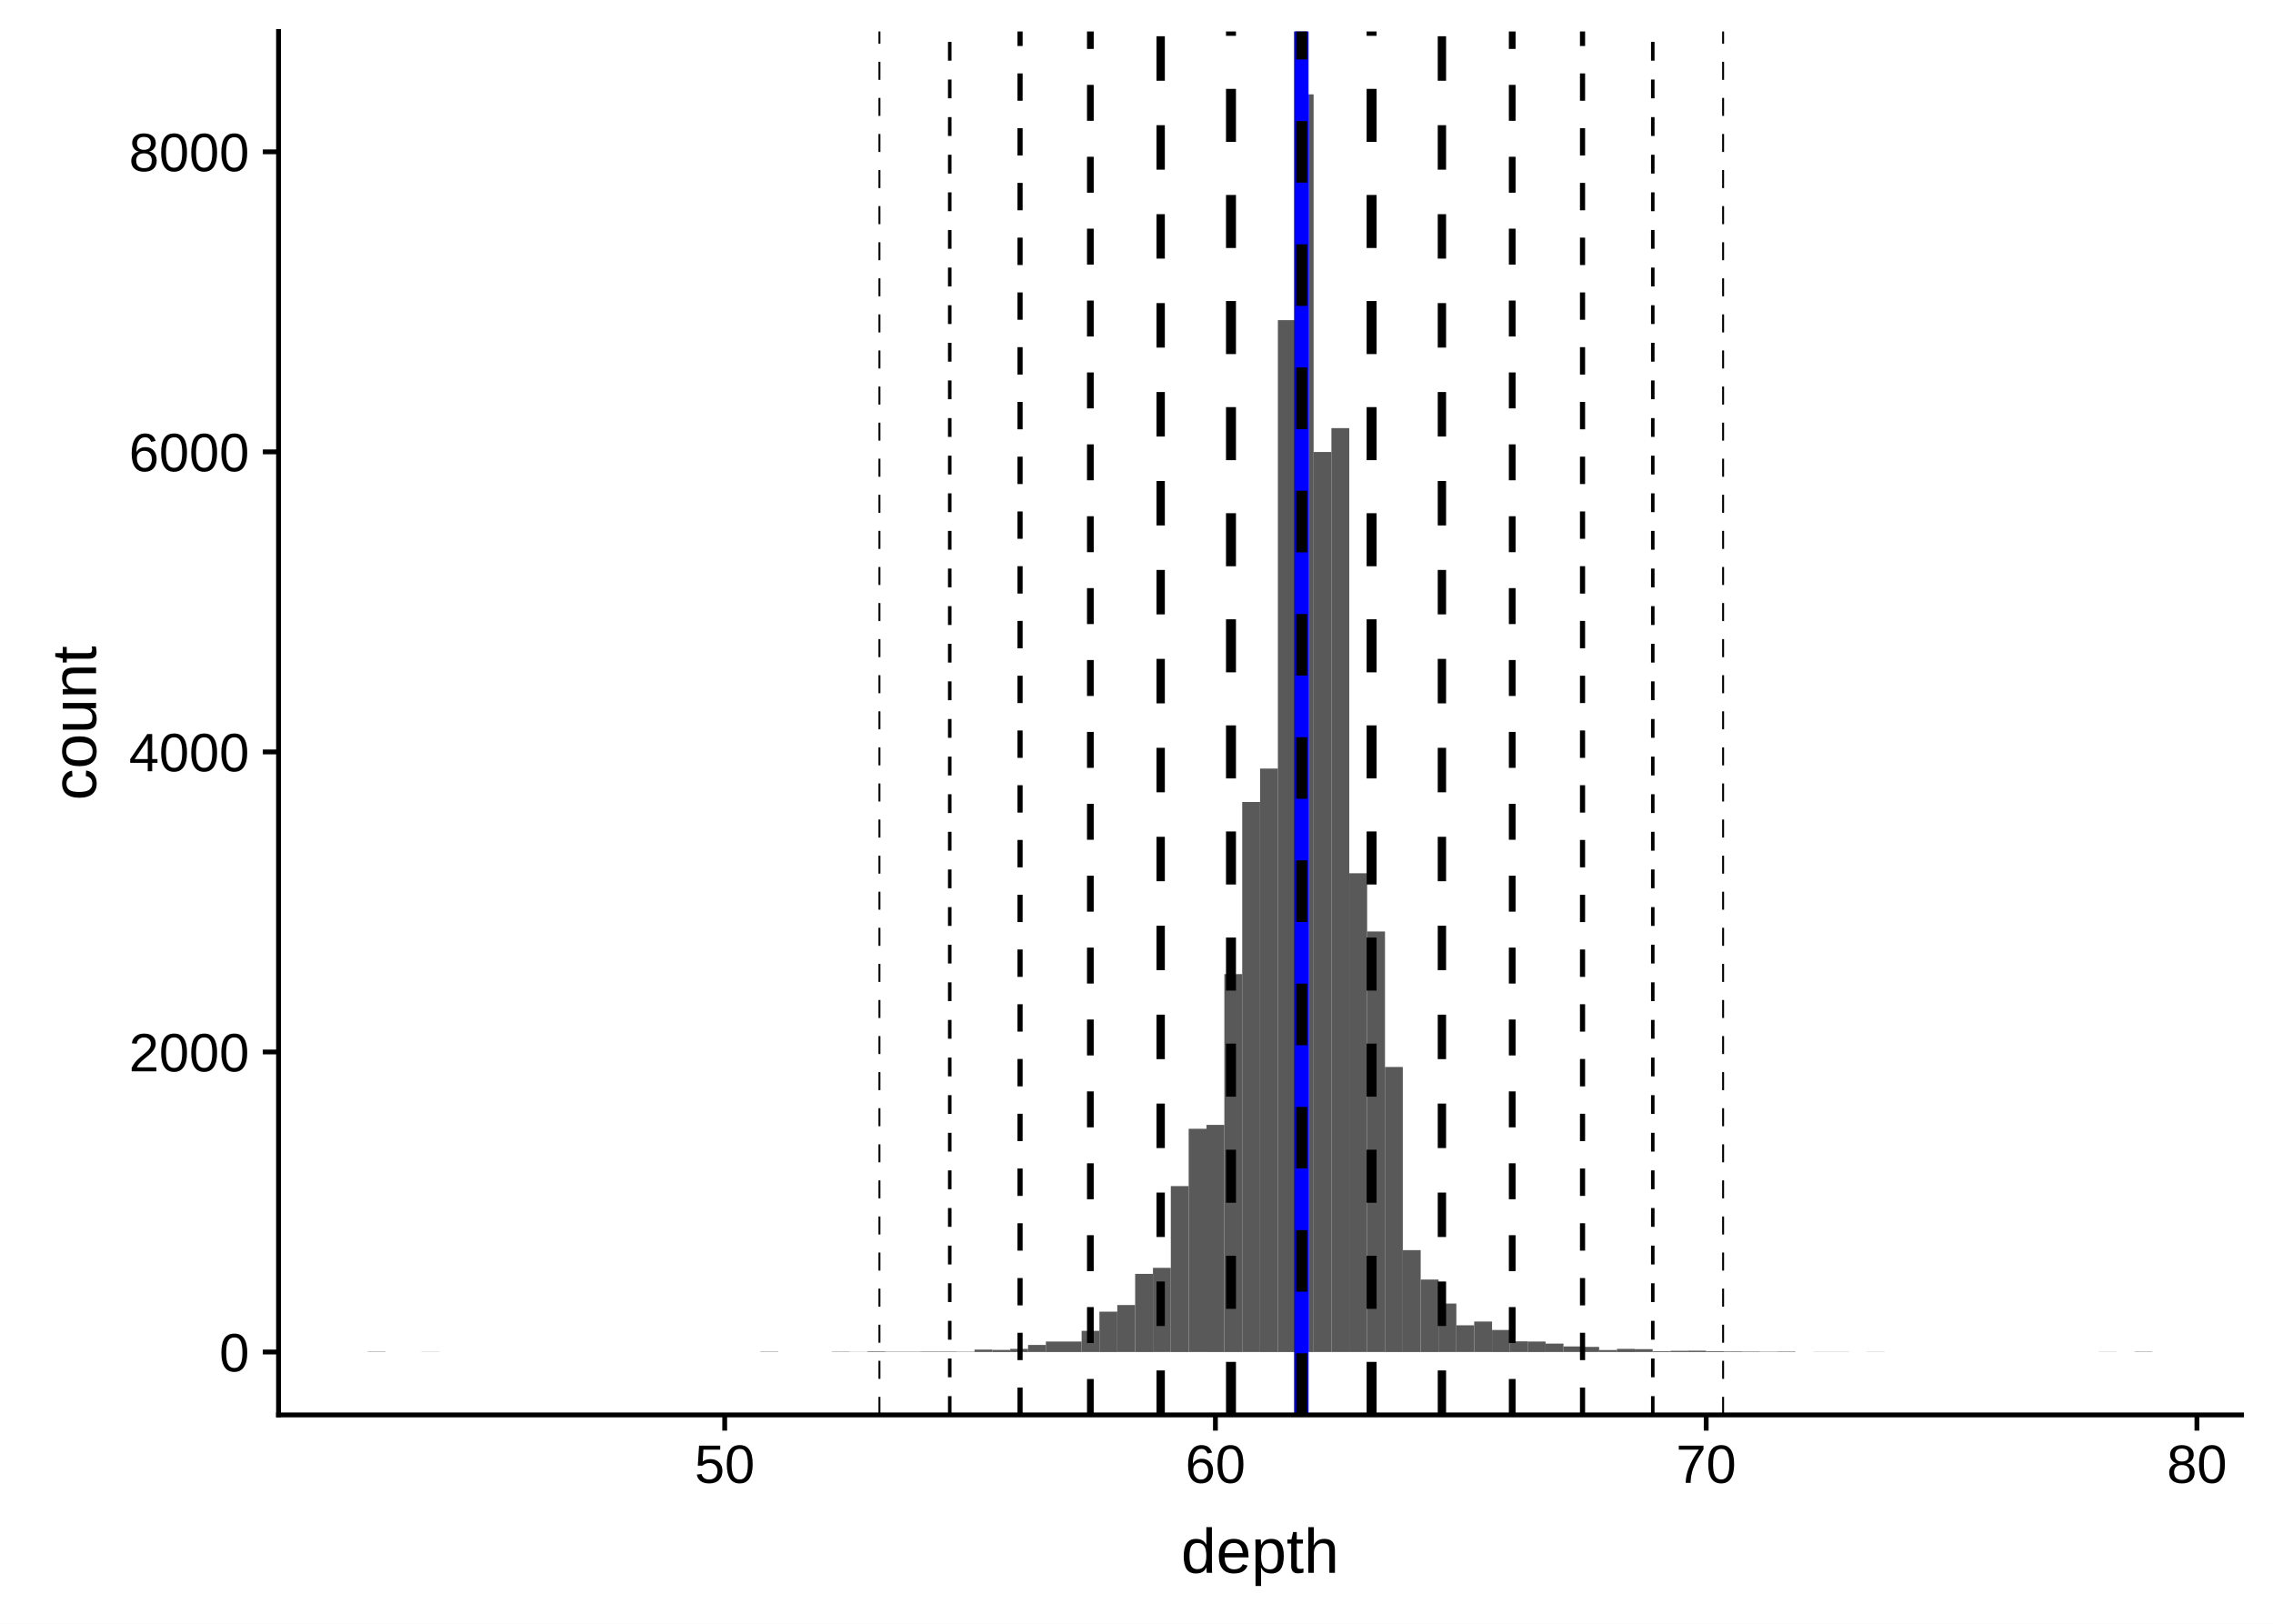
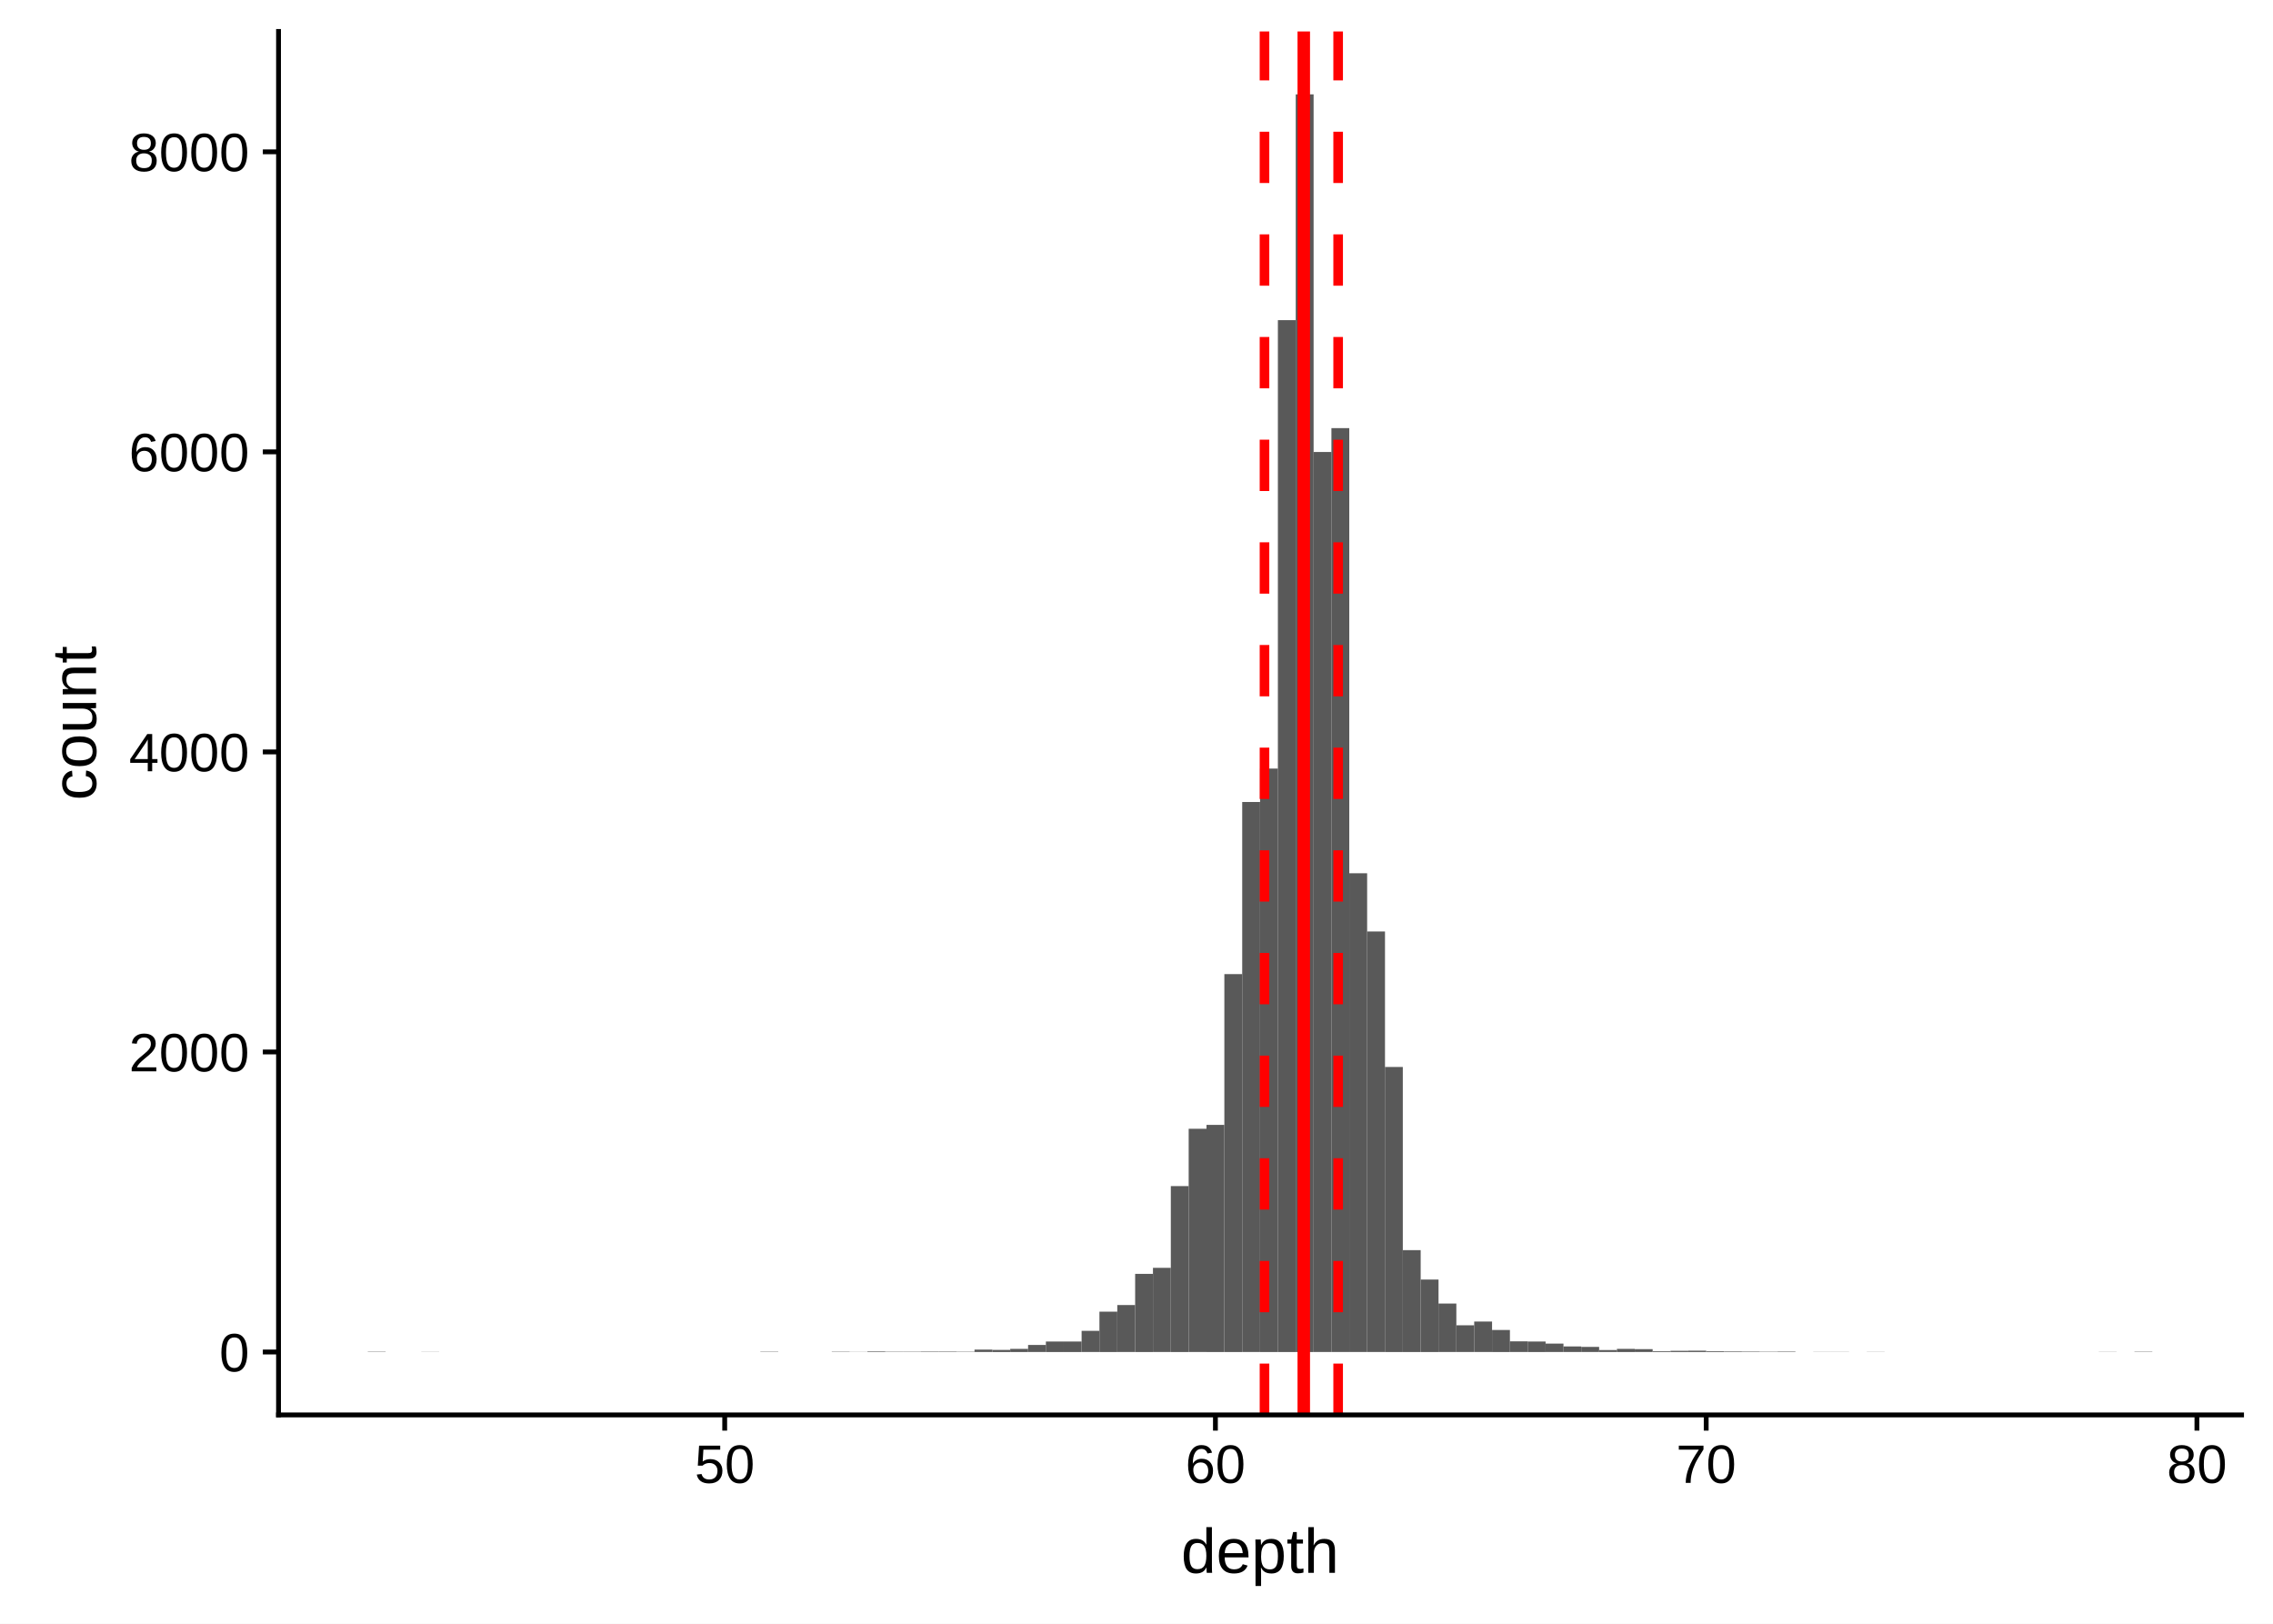
<svg xmlns="http://www.w3.org/2000/svg" viewBox="0 0 504.00 360.00">
  <defs>
    <style type="text/css">
    line, polyline, path, rect, circle {
      fill: none;
      stroke: #000000;
      stroke-linecap: round;
      stroke-linejoin: round;
      stroke-miterlimit: 10.00;
    }
  </style>
  </defs>
  <rect width="100%" height="100%" style="stroke: none; fill: #FFFFFF;" />
  <defs>
    <clipPath id="cpNjEuNzY0OXw0OTcuMDI2fDMxMy42OTd8Ni45NzM4NQ==">
      <rect x="61.76" y="6.97" width="435.26" height="306.72" />
    </clipPath>
  </defs>
  <rect x="81.55" y="299.69" width="3.96" height="0.07" style="stroke-width: 1.07; stroke: none; stroke-linecap: butt; fill: #595959;" clip-path="url(#cpNjEuNzY0OXw0OTcuMDI2fDMxMy42OTd8Ni45NzM4NQ==)" />
  <rect x="85.51" y="299.75" width="3.96" height="0.00" style="stroke-width: 1.07; stroke: none; stroke-linecap: butt; fill: #595959;" clip-path="url(#cpNjEuNzY0OXw0OTcuMDI2fDMxMy42OTd8Ni45NzM4NQ==)" />
  <rect x="89.46" y="299.75" width="3.96" height="0.00" style="stroke-width: 1.07; stroke: none; stroke-linecap: butt; fill: #595959;" clip-path="url(#cpNjEuNzY0OXw0OTcuMDI2fDMxMy42OTd8Ni45NzM4NQ==)" />
  <rect x="93.42" y="299.72" width="3.96" height="0.03" style="stroke-width: 1.07; stroke: none; stroke-linecap: butt; fill: #595959;" clip-path="url(#cpNjEuNzY0OXw0OTcuMDI2fDMxMy42OTd8Ni45NzM4NQ==)" />
  <rect x="97.38" y="299.75" width="3.96" height="0.00" style="stroke-width: 1.07; stroke: none; stroke-linecap: butt; fill: #595959;" clip-path="url(#cpNjEuNzY0OXw0OTcuMDI2fDMxMy42OTd8Ni45NzM4NQ==)" />
  <rect x="101.33" y="299.75" width="3.96" height="0.00" style="stroke-width: 1.07; stroke: none; stroke-linecap: butt; fill: #595959;" clip-path="url(#cpNjEuNzY0OXw0OTcuMDI2fDMxMy42OTd8Ni45NzM4NQ==)" />
  <rect x="105.29" y="299.75" width="3.96" height="0.00" style="stroke-width: 1.07; stroke: none; stroke-linecap: butt; fill: #595959;" clip-path="url(#cpNjEuNzY0OXw0OTcuMDI2fDMxMy42OTd8Ni45NzM4NQ==)" />
  <rect x="109.25" y="299.75" width="3.96" height="0.00" style="stroke-width: 1.07; stroke: none; stroke-linecap: butt; fill: #595959;" clip-path="url(#cpNjEuNzY0OXw0OTcuMDI2fDMxMy42OTd8Ni45NzM4NQ==)" />
  <rect x="113.20" y="299.75" width="3.96" height="0.00" style="stroke-width: 1.07; stroke: none; stroke-linecap: butt; fill: #595959;" clip-path="url(#cpNjEuNzY0OXw0OTcuMDI2fDMxMy42OTd8Ni45NzM4NQ==)" />
  <rect x="117.16" y="299.75" width="3.96" height="0.00" style="stroke-width: 1.07; stroke: none; stroke-linecap: butt; fill: #595959;" clip-path="url(#cpNjEuNzY0OXw0OTcuMDI2fDMxMy42OTd8Ni45NzM4NQ==)" />
  <rect x="121.12" y="299.75" width="3.96" height="0.00" style="stroke-width: 1.07; stroke: none; stroke-linecap: butt; fill: #595959;" clip-path="url(#cpNjEuNzY0OXw0OTcuMDI2fDMxMy42OTd8Ni45NzM4NQ==)" />
  <rect x="125.08" y="299.75" width="3.96" height="0.00" style="stroke-width: 1.07; stroke: none; stroke-linecap: butt; fill: #595959;" clip-path="url(#cpNjEuNzY0OXw0OTcuMDI2fDMxMy42OTd8Ni45NzM4NQ==)" />
  <rect x="129.03" y="299.75" width="3.96" height="0.00" style="stroke-width: 1.07; stroke: none; stroke-linecap: butt; fill: #595959;" clip-path="url(#cpNjEuNzY0OXw0OTcuMDI2fDMxMy42OTd8Ni45NzM4NQ==)" />
  <rect x="132.99" y="299.75" width="3.96" height="0.00" style="stroke-width: 1.07; stroke: none; stroke-linecap: butt; fill: #595959;" clip-path="url(#cpNjEuNzY0OXw0OTcuMDI2fDMxMy42OTd8Ni45NzM4NQ==)" />
  <rect x="136.95" y="299.75" width="3.96" height="0.00" style="stroke-width: 1.07; stroke: none; stroke-linecap: butt; fill: #595959;" clip-path="url(#cpNjEuNzY0OXw0OTcuMDI2fDMxMy42OTd8Ni45NzM4NQ==)" />
  <rect x="140.90" y="299.75" width="3.96" height="0.00" style="stroke-width: 1.07; stroke: none; stroke-linecap: butt; fill: #595959;" clip-path="url(#cpNjEuNzY0OXw0OTcuMDI2fDMxMy42OTd8Ni45NzM4NQ==)" />
  <rect x="144.86" y="299.75" width="3.96" height="0.00" style="stroke-width: 1.07; stroke: none; stroke-linecap: butt; fill: #595959;" clip-path="url(#cpNjEuNzY0OXw0OTcuMDI2fDMxMy42OTd8Ni45NzM4NQ==)" />
  <rect x="148.82" y="299.75" width="3.96" height="0.00" style="stroke-width: 1.07; stroke: none; stroke-linecap: butt; fill: #595959;" clip-path="url(#cpNjEuNzY0OXw0OTcuMDI2fDMxMy42OTd8Ni45NzM4NQ==)" />
  <rect x="152.77" y="299.75" width="3.96" height="0.00" style="stroke-width: 1.07; stroke: none; stroke-linecap: butt; fill: #595959;" clip-path="url(#cpNjEuNzY0OXw0OTcuMDI2fDMxMy42OTd8Ni45NzM4NQ==)" />
  <rect x="156.73" y="299.75" width="3.96" height="0.00" style="stroke-width: 1.07; stroke: none; stroke-linecap: butt; fill: #595959;" clip-path="url(#cpNjEuNzY0OXw0OTcuMDI2fDMxMy42OTd8Ni45NzM4NQ==)" />
  <rect x="160.69" y="299.75" width="3.96" height="0.00" style="stroke-width: 1.07; stroke: none; stroke-linecap: butt; fill: #595959;" clip-path="url(#cpNjEuNzY0OXw0OTcuMDI2fDMxMy42OTd8Ni45NzM4NQ==)" />
  <rect x="164.64" y="299.75" width="3.96" height="0.00" style="stroke-width: 1.07; stroke: none; stroke-linecap: butt; fill: #595959;" clip-path="url(#cpNjEuNzY0OXw0OTcuMDI2fDMxMy42OTd8Ni45NzM4NQ==)" />
  <rect x="168.60" y="299.69" width="3.96" height="0.07" style="stroke-width: 1.07; stroke: none; stroke-linecap: butt; fill: #595959;" clip-path="url(#cpNjEuNzY0OXw0OTcuMDI2fDMxMy42OTd8Ni45NzM4NQ==)" />
  <rect x="172.56" y="299.75" width="3.96" height="0.00" style="stroke-width: 1.07; stroke: none; stroke-linecap: butt; fill: #595959;" clip-path="url(#cpNjEuNzY0OXw0OTcuMDI2fDMxMy42OTd8Ni45NzM4NQ==)" />
  <rect x="176.52" y="299.75" width="3.96" height="0.00" style="stroke-width: 1.07; stroke: none; stroke-linecap: butt; fill: #595959;" clip-path="url(#cpNjEuNzY0OXw0OTcuMDI2fDMxMy42OTd8Ni45NzM4NQ==)" />
  <rect x="180.47" y="299.75" width="3.96" height="0.00" style="stroke-width: 1.07; stroke: none; stroke-linecap: butt; fill: #595959;" clip-path="url(#cpNjEuNzY0OXw0OTcuMDI2fDMxMy42OTd8Ni45NzM4NQ==)" />
  <rect x="184.43" y="299.69" width="3.96" height="0.07" style="stroke-width: 1.07; stroke: none; stroke-linecap: butt; fill: #595959;" clip-path="url(#cpNjEuNzY0OXw0OTcuMDI2fDMxMy42OTd8Ni45NzM4NQ==)" />
  <rect x="188.39" y="299.72" width="3.96" height="0.03" style="stroke-width: 1.07; stroke: none; stroke-linecap: butt; fill: #595959;" clip-path="url(#cpNjEuNzY0OXw0OTcuMDI2fDMxMy42OTd8Ni45NzM4NQ==)" />
  <rect x="192.34" y="299.62" width="3.96" height="0.13" style="stroke-width: 1.07; stroke: none; stroke-linecap: butt; fill: #595959;" clip-path="url(#cpNjEuNzY0OXw0OTcuMDI2fDMxMy42OTd8Ni45NzM4NQ==)" />
  <rect x="196.30" y="299.69" width="3.96" height="0.07" style="stroke-width: 1.07; stroke: none; stroke-linecap: butt; fill: #595959;" clip-path="url(#cpNjEuNzY0OXw0OTcuMDI2fDMxMy42OTd8Ni45NzM4NQ==)" />
  <rect x="200.26" y="299.69" width="3.96" height="0.07" style="stroke-width: 1.07; stroke: none; stroke-linecap: butt; fill: #595959;" clip-path="url(#cpNjEuNzY0OXw0OTcuMDI2fDMxMy42OTd8Ni45NzM4NQ==)" />
  <rect x="204.21" y="299.65" width="3.96" height="0.10" style="stroke-width: 1.07; stroke: none; stroke-linecap: butt; fill: #595959;" clip-path="url(#cpNjEuNzY0OXw0OTcuMDI2fDMxMy42OTd8Ni45NzM4NQ==)" />
  <rect x="208.17" y="299.65" width="3.96" height="0.10" style="stroke-width: 1.07; stroke: none; stroke-linecap: butt; fill: #595959;" clip-path="url(#cpNjEuNzY0OXw0OTcuMDI2fDMxMy42OTd8Ni45NzM4NQ==)" />
  <rect x="212.13" y="299.69" width="3.96" height="0.07" style="stroke-width: 1.07; stroke: none; stroke-linecap: butt; fill: #595959;" clip-path="url(#cpNjEuNzY0OXw0OTcuMDI2fDMxMy42OTd8Ni45NzM4NQ==)" />
  <rect x="216.08" y="299.22" width="3.96" height="0.53" style="stroke-width: 1.07; stroke: none; stroke-linecap: butt; fill: #595959;" clip-path="url(#cpNjEuNzY0OXw0OTcuMDI2fDMxMy42OTd8Ni45NzM4NQ==)" />
  <rect x="220.04" y="299.29" width="3.96" height="0.47" style="stroke-width: 1.07; stroke: none; stroke-linecap: butt; fill: #595959;" clip-path="url(#cpNjEuNzY0OXw0OTcuMDI2fDMxMy42OTd8Ni45NzM4NQ==)" />
  <rect x="224.00" y="299.06" width="3.96" height="0.70" style="stroke-width: 1.07; stroke: none; stroke-linecap: butt; fill: #595959;" clip-path="url(#cpNjEuNzY0OXw0OTcuMDI2fDMxMy42OTd8Ni45NzM4NQ==)" />
  <rect x="227.96" y="298.19" width="3.96" height="1.56" style="stroke-width: 1.07; stroke: none; stroke-linecap: butt; fill: #595959;" clip-path="url(#cpNjEuNzY0OXw0OTcuMDI2fDMxMy42OTd8Ni45NzM4NQ==)" />
  <rect x="231.91" y="297.43" width="3.96" height="2.33" style="stroke-width: 1.07; stroke: none; stroke-linecap: butt; fill: #595959;" clip-path="url(#cpNjEuNzY0OXw0OTcuMDI2fDMxMy42OTd8Ni45NzM4NQ==)" />
  <rect x="235.87" y="297.43" width="3.96" height="2.33" style="stroke-width: 1.07; stroke: none; stroke-linecap: butt; fill: #595959;" clip-path="url(#cpNjEuNzY0OXw0OTcuMDI2fDMxMy42OTd8Ni45NzM4NQ==)" />
  <rect x="239.83" y="295.06" width="3.96" height="4.69" style="stroke-width: 1.07; stroke: none; stroke-linecap: butt; fill: #595959;" clip-path="url(#cpNjEuNzY0OXw0OTcuMDI2fDMxMy42OTd8Ni45NzM4NQ==)" />
  <rect x="243.78" y="290.81" width="3.96" height="8.95" style="stroke-width: 1.07; stroke: none; stroke-linecap: butt; fill: #595959;" clip-path="url(#cpNjEuNzY0OXw0OTcuMDI2fDMxMy42OTd8Ni45NzM4NQ==)" />
  <rect x="247.74" y="289.34" width="3.96" height="10.41" style="stroke-width: 1.07; stroke: none; stroke-linecap: butt; fill: #595959;" clip-path="url(#cpNjEuNzY0OXw0OTcuMDI2fDMxMy42OTd8Ni45NzM4NQ==)" />
  <rect x="251.70" y="282.43" width="3.96" height="17.33" style="stroke-width: 1.07; stroke: none; stroke-linecap: butt; fill: #595959;" clip-path="url(#cpNjEuNzY0OXw0OTcuMDI2fDMxMy42OTd8Ni45NzM4NQ==)" />
  <rect x="255.65" y="281.09" width="3.96" height="18.66" style="stroke-width: 1.07; stroke: none; stroke-linecap: butt; fill: #595959;" clip-path="url(#cpNjEuNzY0OXw0OTcuMDI2fDMxMy42OTd8Ni45NzM4NQ==)" />
  <rect x="259.61" y="262.97" width="3.96" height="36.79" style="stroke-width: 1.07; stroke: none; stroke-linecap: butt; fill: #595959;" clip-path="url(#cpNjEuNzY0OXw0OTcuMDI2fDMxMy42OTd8Ni45NzM4NQ==)" />
  <rect x="263.57" y="250.26" width="3.96" height="49.49" style="stroke-width: 1.07; stroke: none; stroke-linecap: butt; fill: #595959;" clip-path="url(#cpNjEuNzY0OXw0OTcuMDI2fDMxMy42OTd8Ni45NzM4NQ==)" />
  <rect x="267.52" y="249.40" width="3.96" height="50.36" style="stroke-width: 1.07; stroke: none; stroke-linecap: butt; fill: #595959;" clip-path="url(#cpNjEuNzY0OXw0OTcuMDI2fDMxMy42OTd8Ni45NzM4NQ==)" />
  <rect x="271.48" y="215.97" width="3.96" height="83.79" style="stroke-width: 1.07; stroke: none; stroke-linecap: butt; fill: #595959;" clip-path="url(#cpNjEuNzY0OXw0OTcuMDI2fDMxMy42OTd8Ni45NzM4NQ==)" />
  <rect x="275.44" y="177.81" width="3.96" height="121.94" style="stroke-width: 1.07; stroke: none; stroke-linecap: butt; fill: #595959;" clip-path="url(#cpNjEuNzY0OXw0OTcuMDI2fDMxMy42OTd8Ni45NzM4NQ==)" />
  <rect x="279.40" y="170.40" width="3.96" height="129.36" style="stroke-width: 1.07; stroke: none; stroke-linecap: butt; fill: #595959;" clip-path="url(#cpNjEuNzY0OXw0OTcuMDI2fDMxMy42OTd8Ni45NzM4NQ==)" />
  <rect x="283.35" y="70.98" width="3.96" height="228.78" style="stroke-width: 1.07; stroke: none; stroke-linecap: butt; fill: #595959;" clip-path="url(#cpNjEuNzY0OXw0OTcuMDI2fDMxMy42OTd8Ni45NzM4NQ==)" />
  <rect x="287.31" y="20.92" width="3.96" height="278.84" style="stroke-width: 1.07; stroke: none; stroke-linecap: butt; fill: #595959;" clip-path="url(#cpNjEuNzY0OXw0OTcuMDI2fDMxMy42OTd8Ni45NzM4NQ==)" />
  <rect x="291.27" y="100.21" width="3.96" height="199.54" style="stroke-width: 1.07; stroke: none; stroke-linecap: butt; fill: #595959;" clip-path="url(#cpNjEuNzY0OXw0OTcuMDI2fDMxMy42OTd8Ni45NzM4NQ==)" />
  <rect x="295.22" y="94.92" width="3.96" height="204.83" style="stroke-width: 1.07; stroke: none; stroke-linecap: butt; fill: #595959;" clip-path="url(#cpNjEuNzY0OXw0OTcuMDI2fDMxMy42OTd8Ni45NzM4NQ==)" />
  <rect x="299.18" y="193.61" width="3.96" height="106.14" style="stroke-width: 1.07; stroke: none; stroke-linecap: butt; fill: #595959;" clip-path="url(#cpNjEuNzY0OXw0OTcuMDI2fDMxMy42OTd8Ni45NzM4NQ==)" />
  <rect x="303.14" y="206.52" width="3.96" height="93.23" style="stroke-width: 1.07; stroke: none; stroke-linecap: butt; fill: #595959;" clip-path="url(#cpNjEuNzY0OXw0OTcuMDI2fDMxMy42OTd8Ni45NzM4NQ==)" />
  <rect x="307.09" y="236.56" width="3.96" height="63.20" style="stroke-width: 1.07; stroke: none; stroke-linecap: butt; fill: #595959;" clip-path="url(#cpNjEuNzY0OXw0OTcuMDI2fDMxMy42OTd8Ni45NzM4NQ==)" />
  <rect x="311.05" y="277.17" width="3.96" height="22.59" style="stroke-width: 1.07; stroke: none; stroke-linecap: butt; fill: #595959;" clip-path="url(#cpNjEuNzY0OXw0OTcuMDI2fDMxMy42OTd8Ni45NzM4NQ==)" />
  <rect x="315.01" y="283.69" width="3.96" height="16.07" style="stroke-width: 1.07; stroke: none; stroke-linecap: butt; fill: #595959;" clip-path="url(#cpNjEuNzY0OXw0OTcuMDI2fDMxMy42OTd8Ni45NzM4NQ==)" />
  <rect x="318.96" y="289.01" width="3.96" height="10.74" style="stroke-width: 1.07; stroke: none; stroke-linecap: butt; fill: #595959;" clip-path="url(#cpNjEuNzY0OXw0OTcuMDI2fDMxMy42OTd8Ni45NzM4NQ==)" />
  <rect x="322.92" y="293.83" width="3.96" height="5.92" style="stroke-width: 1.07; stroke: none; stroke-linecap: butt; fill: #595959;" clip-path="url(#cpNjEuNzY0OXw0OTcuMDI2fDMxMy42OTd8Ni45NzM4NQ==)" />
  <rect x="326.88" y="293.00" width="3.96" height="6.75" style="stroke-width: 1.07; stroke: none; stroke-linecap: butt; fill: #595959;" clip-path="url(#cpNjEuNzY0OXw0OTcuMDI2fDMxMy42OTd8Ni45NzM4NQ==)" />
  <rect x="330.84" y="294.87" width="3.96" height="4.89" style="stroke-width: 1.07; stroke: none; stroke-linecap: butt; fill: #595959;" clip-path="url(#cpNjEuNzY0OXw0OTcuMDI2fDMxMy42OTd8Ni45NzM4NQ==)" />
  <rect x="334.79" y="297.39" width="3.96" height="2.36" style="stroke-width: 1.07; stroke: none; stroke-linecap: butt; fill: #595959;" clip-path="url(#cpNjEuNzY0OXw0OTcuMDI2fDMxMy42OTd8Ni45NzM4NQ==)" />
  <rect x="338.75" y="297.43" width="3.96" height="2.33" style="stroke-width: 1.07; stroke: none; stroke-linecap: butt; fill: #595959;" clip-path="url(#cpNjEuNzY0OXw0OTcuMDI2fDMxMy42OTd8Ni45NzM4NQ==)" />
  <rect x="342.71" y="297.89" width="3.96" height="1.86" style="stroke-width: 1.07; stroke: none; stroke-linecap: butt; fill: #595959;" clip-path="url(#cpNjEuNzY0OXw0OTcuMDI2fDMxMy42OTd8Ni45NzM4NQ==)" />
  <rect x="346.66" y="298.52" width="3.96" height="1.23" style="stroke-width: 1.07; stroke: none; stroke-linecap: butt; fill: #595959;" clip-path="url(#cpNjEuNzY0OXw0OTcuMDI2fDMxMy42OTd8Ni45NzM4NQ==)" />
  <rect x="350.62" y="298.62" width="3.96" height="1.13" style="stroke-width: 1.07; stroke: none; stroke-linecap: butt; fill: #595959;" clip-path="url(#cpNjEuNzY0OXw0OTcuMDI2fDMxMy42OTd8Ni45NzM4NQ==)" />
  <rect x="354.58" y="299.32" width="3.96" height="0.43" style="stroke-width: 1.07; stroke: none; stroke-linecap: butt; fill: #595959;" clip-path="url(#cpNjEuNzY0OXw0OTcuMDI2fDMxMy42OTd8Ni45NzM4NQ==)" />
  <rect x="358.53" y="299.06" width="3.96" height="0.70" style="stroke-width: 1.07; stroke: none; stroke-linecap: butt; fill: #595959;" clip-path="url(#cpNjEuNzY0OXw0OTcuMDI2fDMxMy42OTd8Ni45NzM4NQ==)" />
  <rect x="362.49" y="299.12" width="3.96" height="0.63" style="stroke-width: 1.07; stroke: none; stroke-linecap: butt; fill: #595959;" clip-path="url(#cpNjEuNzY0OXw0OTcuMDI2fDMxMy42OTd8Ni45NzM4NQ==)" />
  <rect x="366.45" y="299.59" width="3.96" height="0.17" style="stroke-width: 1.07; stroke: none; stroke-linecap: butt; fill: #595959;" clip-path="url(#cpNjEuNzY0OXw0OTcuMDI2fDMxMy42OTd8Ni45NzM4NQ==)" />
  <rect x="370.40" y="299.49" width="3.96" height="0.27" style="stroke-width: 1.07; stroke: none; stroke-linecap: butt; fill: #595959;" clip-path="url(#cpNjEuNzY0OXw0OTcuMDI2fDMxMy42OTd8Ni45NzM4NQ==)" />
  <rect x="374.36" y="299.46" width="3.96" height="0.30" style="stroke-width: 1.07; stroke: none; stroke-linecap: butt; fill: #595959;" clip-path="url(#cpNjEuNzY0OXw0OTcuMDI2fDMxMy42OTd8Ni45NzM4NQ==)" />
  <rect x="378.32" y="299.59" width="3.96" height="0.17" style="stroke-width: 1.07; stroke: none; stroke-linecap: butt; fill: #595959;" clip-path="url(#cpNjEuNzY0OXw0OTcuMDI2fDMxMy42OTd8Ni45NzM4NQ==)" />
  <rect x="382.28" y="299.62" width="3.96" height="0.13" style="stroke-width: 1.07; stroke: none; stroke-linecap: butt; fill: #595959;" clip-path="url(#cpNjEuNzY0OXw0OTcuMDI2fDMxMy42OTd8Ni45NzM4NQ==)" />
  <rect x="386.23" y="299.65" width="3.96" height="0.10" style="stroke-width: 1.07; stroke: none; stroke-linecap: butt; fill: #595959;" clip-path="url(#cpNjEuNzY0OXw0OTcuMDI2fDMxMy42OTd8Ni45NzM4NQ==)" />
  <rect x="390.19" y="299.69" width="3.96" height="0.07" style="stroke-width: 1.07; stroke: none; stroke-linecap: butt; fill: #595959;" clip-path="url(#cpNjEuNzY0OXw0OTcuMDI2fDMxMy42OTd8Ni45NzM4NQ==)" />
  <rect x="394.15" y="299.65" width="3.96" height="0.10" style="stroke-width: 1.07; stroke: none; stroke-linecap: butt; fill: #595959;" clip-path="url(#cpNjEuNzY0OXw0OTcuMDI2fDMxMy42OTd8Ni45NzM4NQ==)" />
  <rect x="398.10" y="299.75" width="3.96" height="0.00" style="stroke-width: 1.07; stroke: none; stroke-linecap: butt; fill: #595959;" clip-path="url(#cpNjEuNzY0OXw0OTcuMDI2fDMxMy42OTd8Ni45NzM4NQ==)" />
  <rect x="402.06" y="299.72" width="3.96" height="0.03" style="stroke-width: 1.07; stroke: none; stroke-linecap: butt; fill: #595959;" clip-path="url(#cpNjEuNzY0OXw0OTcuMDI2fDMxMy42OTd8Ni45NzM4NQ==)" />
  <rect x="406.02" y="299.72" width="3.96" height="0.03" style="stroke-width: 1.07; stroke: none; stroke-linecap: butt; fill: #595959;" clip-path="url(#cpNjEuNzY0OXw0OTcuMDI2fDMxMy42OTd8Ni45NzM4NQ==)" />
  <rect x="409.97" y="299.75" width="3.96" height="0.00" style="stroke-width: 1.07; stroke: none; stroke-linecap: butt; fill: #595959;" clip-path="url(#cpNjEuNzY0OXw0OTcuMDI2fDMxMy42OTd8Ni45NzM4NQ==)" />
  <rect x="413.93" y="299.72" width="3.96" height="0.03" style="stroke-width: 1.07; stroke: none; stroke-linecap: butt; fill: #595959;" clip-path="url(#cpNjEuNzY0OXw0OTcuMDI2fDMxMy42OTd8Ni45NzM4NQ==)" />
  <rect x="417.89" y="299.75" width="3.96" height="0.00" style="stroke-width: 1.07; stroke: none; stroke-linecap: butt; fill: #595959;" clip-path="url(#cpNjEuNzY0OXw0OTcuMDI2fDMxMy42OTd8Ni45NzM4NQ==)" />
  <rect x="421.84" y="299.75" width="3.96" height="0.00" style="stroke-width: 1.07; stroke: none; stroke-linecap: butt; fill: #595959;" clip-path="url(#cpNjEuNzY0OXw0OTcuMDI2fDMxMy42OTd8Ni45NzM4NQ==)" />
  <rect x="425.80" y="299.75" width="3.96" height="0.00" style="stroke-width: 1.07; stroke: none; stroke-linecap: butt; fill: #595959;" clip-path="url(#cpNjEuNzY0OXw0OTcuMDI2fDMxMy42OTd8Ni45NzM4NQ==)" />
  <rect x="429.76" y="299.75" width="3.96" height="0.00" style="stroke-width: 1.07; stroke: none; stroke-linecap: butt; fill: #595959;" clip-path="url(#cpNjEuNzY0OXw0OTcuMDI2fDMxMy42OTd8Ni45NzM4NQ==)" />
  <rect x="433.72" y="299.75" width="3.96" height="0.00" style="stroke-width: 1.07; stroke: none; stroke-linecap: butt; fill: #595959;" clip-path="url(#cpNjEuNzY0OXw0OTcuMDI2fDMxMy42OTd8Ni45NzM4NQ==)" />
  <rect x="437.67" y="299.75" width="3.96" height="0.00" style="stroke-width: 1.07; stroke: none; stroke-linecap: butt; fill: #595959;" clip-path="url(#cpNjEuNzY0OXw0OTcuMDI2fDMxMy42OTd8Ni45NzM4NQ==)" />
  <rect x="441.63" y="299.75" width="3.96" height="0.00" style="stroke-width: 1.07; stroke: none; stroke-linecap: butt; fill: #595959;" clip-path="url(#cpNjEuNzY0OXw0OTcuMDI2fDMxMy42OTd8Ni45NzM4NQ==)" />
  <rect x="445.59" y="299.75" width="3.96" height="0.00" style="stroke-width: 1.07; stroke: none; stroke-linecap: butt; fill: #595959;" clip-path="url(#cpNjEuNzY0OXw0OTcuMDI2fDMxMy42OTd8Ni45NzM4NQ==)" />
  <rect x="449.54" y="299.75" width="3.96" height="0.00" style="stroke-width: 1.07; stroke: none; stroke-linecap: butt; fill: #595959;" clip-path="url(#cpNjEuNzY0OXw0OTcuMDI2fDMxMy42OTd8Ni45NzM4NQ==)" />
  <rect x="453.50" y="299.75" width="3.96" height="0.00" style="stroke-width: 1.07; stroke: none; stroke-linecap: butt; fill: #595959;" clip-path="url(#cpNjEuNzY0OXw0OTcuMDI2fDMxMy42OTd8Ni45NzM4NQ==)" />
  <rect x="457.46" y="299.75" width="3.96" height="0.00" style="stroke-width: 1.07; stroke: none; stroke-linecap: butt; fill: #595959;" clip-path="url(#cpNjEuNzY0OXw0OTcuMDI2fDMxMy42OTd8Ni45NzM4NQ==)" />
  <rect x="461.41" y="299.75" width="3.96" height="0.00" style="stroke-width: 1.07; stroke: none; stroke-linecap: butt; fill: #595959;" clip-path="url(#cpNjEuNzY0OXw0OTcuMDI2fDMxMy42OTd8Ni45NzM4NQ==)" />
  <rect x="465.37" y="299.72" width="3.96" height="0.03" style="stroke-width: 1.07; stroke: none; stroke-linecap: butt; fill: #595959;" clip-path="url(#cpNjEuNzY0OXw0OTcuMDI2fDMxMy42OTd8Ni45NzM4NQ==)" />
  <rect x="469.33" y="299.75" width="3.96" height="0.00" style="stroke-width: 1.07; stroke: none; stroke-linecap: butt; fill: #595959;" clip-path="url(#cpNjEuNzY0OXw0OTcuMDI2fDMxMy42OTd8Ni45NzM4NQ==)" />
  <rect x="473.28" y="299.69" width="3.96" height="0.07" style="stroke-width: 1.07; stroke: none; stroke-linecap: butt; fill: #595959;" clip-path="url(#cpNjEuNzY0OXw0OTcuMDI2fDMxMy42OTd8Ni45NzM4NQ==)" />
-   <line x1="288.54" y1="313.70" x2="288.54" y2="6.97" style="stroke-width: 3.20; stroke: #0000FF; stroke-linecap: butt;" clip-path="url(#cpNjEuNzY0OXw0OTcuMDI2fDMxMy42OTd8Ni45NzM4NQ==)" />
-   <line x1="195.00" y1="313.70" x2="195.00" y2="6.97" style="stroke-width: 0.43; stroke-dasharray: 4.00,4.00; stroke-linecap: butt;" clip-path="url(#cpNjEuNzY0OXw0OTcuMDI2fDMxMy42OTd8Ni45NzM4NQ==)" />
-   <line x1="210.59" y1="313.70" x2="210.59" y2="6.97" style="stroke-width: 0.78; stroke-dasharray: 4.17,4.17; stroke-linecap: butt;" clip-path="url(#cpNjEuNzY0OXw0OTcuMDI2fDMxMy42OTd8Ni45NzM4NQ==)" />
-   <line x1="226.18" y1="313.70" x2="226.18" y2="6.97" style="stroke-width: 1.14; stroke-dasharray: 6.07,6.07; stroke-linecap: butt;" clip-path="url(#cpNjEuNzY0OXw0OTcuMDI2fDMxMy42OTd8Ni45NzM4NQ==)" />
-   <line x1="241.77" y1="313.70" x2="241.77" y2="6.97" style="stroke-width: 1.49; stroke-dasharray: 7.97,7.97; stroke-linecap: butt;" clip-path="url(#cpNjEuNzY0OXw0OTcuMDI2fDMxMy42OTd8Ni45NzM4NQ==)" />
-   <line x1="257.36" y1="313.70" x2="257.36" y2="6.97" style="stroke-width: 1.85; stroke-dasharray: 9.86,9.86; stroke-linecap: butt;" clip-path="url(#cpNjEuNzY0OXw0OTcuMDI2fDMxMy42OTd8Ni45NzM4NQ==)" />
-   <line x1="272.95" y1="313.70" x2="272.95" y2="6.97" style="stroke-width: 2.21; stroke-dasharray: 11.76,11.76; stroke-linecap: butt;" clip-path="url(#cpNjEuNzY0OXw0OTcuMDI2fDMxMy42OTd8Ni45NzM4NQ==)" />
-   <line x1="288.54" y1="313.70" x2="288.54" y2="6.97" style="stroke-width: 2.56; stroke-dasharray: 13.66,13.66; stroke-linecap: butt;" clip-path="url(#cpNjEuNzY0OXw0OTcuMDI2fDMxMy42OTd8Ni45NzM4NQ==)" />
-   <line x1="304.13" y1="313.70" x2="304.13" y2="6.97" style="stroke-width: 2.21; stroke-dasharray: 11.76,11.76; stroke-linecap: butt;" clip-path="url(#cpNjEuNzY0OXw0OTcuMDI2fDMxMy42OTd8Ni45NzM4NQ==)" />
-   <line x1="319.72" y1="313.70" x2="319.72" y2="6.97" style="stroke-width: 1.85; stroke-dasharray: 9.86,9.86; stroke-linecap: butt;" clip-path="url(#cpNjEuNzY0OXw0OTcuMDI2fDMxMy42OTd8Ni45NzM4NQ==)" />
-   <line x1="335.31" y1="313.70" x2="335.31" y2="6.97" style="stroke-width: 1.49; stroke-dasharray: 7.97,7.97; stroke-linecap: butt;" clip-path="url(#cpNjEuNzY0OXw0OTcuMDI2fDMxMy42OTd8Ni45NzM4NQ==)" />
-   <line x1="350.90" y1="313.70" x2="350.90" y2="6.97" style="stroke-width: 1.14; stroke-dasharray: 6.07,6.07; stroke-linecap: butt;" clip-path="url(#cpNjEuNzY0OXw0OTcuMDI2fDMxMy42OTd8Ni45NzM4NQ==)" />
-   <line x1="366.48" y1="313.70" x2="366.48" y2="6.97" style="stroke-width: 0.78; stroke-dasharray: 4.17,4.17; stroke-linecap: butt;" clip-path="url(#cpNjEuNzY0OXw0OTcuMDI2fDMxMy42OTd8Ni45NzM4NQ==)" />
-   <line x1="382.07" y1="313.70" x2="382.07" y2="6.97" style="stroke-width: 0.43; stroke-dasharray: 4.00,4.00; stroke-linecap: butt;" clip-path="url(#cpNjEuNzY0OXw0OTcuMDI2fDMxMy42OTd8Ni45NzM4NQ==)" />
+   <line x1="289.09" y1="313.70" x2="289.09" y2="6.97" style="stroke-width: 2.77; stroke: #FF0000; stroke-linecap: butt;" clip-path="url(#cpNjEuNzY0OXw0OTcuMDI2fDMxMy42OTd8Ni45NzM4NQ==)" />
+   <line x1="280.38" y1="313.70" x2="280.38" y2="6.97" style="stroke-width: 2.13; stroke: #FF0000; stroke-dasharray: 11.38,11.38; stroke-linecap: butt;" clip-path="url(#cpNjEuNzY0OXw0OTcuMDI2fDMxMy42OTd8Ni45NzM4NQ==)" />
+   <line x1="296.71" y1="313.70" x2="296.71" y2="6.97" style="stroke-width: 2.13; stroke: #FF0000; stroke-dasharray: 11.38,11.38; stroke-linecap: butt;" clip-path="url(#cpNjEuNzY0OXw0OTcuMDI2fDMxMy42OTd8Ni45NzM4NQ==)" />
  <defs>
    <clipPath id="cpMHw1MDR8MzYwfDA=">
      <rect x="0.00" y="0.00" width="504.00" height="360.00" />
    </clipPath>
  </defs>
  <polyline points="61.76,313.70 61.76,6.97 " style="stroke-width: 1.07; stroke-linecap: square;" clip-path="url(#cpMHw1MDR8MzYwfDA=)" />
  <g clip-path="url(#cpMHw1MDR8MzYwfDA=)">
    <text x="48.62" y="304.05" style="font-size: 12.00px; font-family: Arial;" textLength="6.67px" lengthAdjust="spacingAndGlyphs">0</text>
  </g>
  <g clip-path="url(#cpMHw1MDR8MzYwfDA=)">
    <text x="28.59" y="237.53" style="font-size: 12.00px; font-family: Arial;" textLength="26.70px" lengthAdjust="spacingAndGlyphs">2000</text>
  </g>
  <g clip-path="url(#cpMHw1MDR8MzYwfDA=)">
    <text x="28.59" y="171.00" style="font-size: 12.00px; font-family: Arial;" textLength="26.70px" lengthAdjust="spacingAndGlyphs">4000</text>
  </g>
  <g clip-path="url(#cpMHw1MDR8MzYwfDA=)">
    <text x="28.59" y="104.48" style="font-size: 12.00px; font-family: Arial;" textLength="26.70px" lengthAdjust="spacingAndGlyphs">6000</text>
  </g>
  <g clip-path="url(#cpMHw1MDR8MzYwfDA=)">
    <text x="28.59" y="37.95" style="font-size: 12.00px; font-family: Arial;" textLength="26.70px" lengthAdjust="spacingAndGlyphs">8000</text>
  </g>
  <polyline points="58.28,299.75 61.76,299.75 " style="stroke-width: 1.07; stroke-linecap: butt;" clip-path="url(#cpMHw1MDR8MzYwfDA=)" />
  <polyline points="58.28,233.23 61.76,233.23 " style="stroke-width: 1.07; stroke-linecap: butt;" clip-path="url(#cpMHw1MDR8MzYwfDA=)" />
  <polyline points="58.28,166.71 61.76,166.71 " style="stroke-width: 1.07; stroke-linecap: butt;" clip-path="url(#cpMHw1MDR8MzYwfDA=)" />
  <polyline points="58.28,100.18 61.76,100.18 " style="stroke-width: 1.07; stroke-linecap: butt;" clip-path="url(#cpMHw1MDR8MzYwfDA=)" />
  <polyline points="58.28,33.66 61.76,33.66 " style="stroke-width: 1.07; stroke-linecap: butt;" clip-path="url(#cpMHw1MDR8MzYwfDA=)" />
  <polyline points="61.76,313.70 497.03,313.70 " style="stroke-width: 1.07; stroke-linecap: square;" clip-path="url(#cpMHw1MDR8MzYwfDA=)" />
  <polyline points="160.69,317.18 160.69,313.70 " style="stroke-width: 1.07; stroke-linecap: butt;" clip-path="url(#cpMHw1MDR8MzYwfDA=)" />
  <polyline points="269.50,317.18 269.50,313.70 " style="stroke-width: 1.07; stroke-linecap: butt;" clip-path="url(#cpMHw1MDR8MzYwfDA=)" />
  <polyline points="378.32,317.18 378.32,313.70 " style="stroke-width: 1.07; stroke-linecap: butt;" clip-path="url(#cpMHw1MDR8MzYwfDA=)" />
  <polyline points="487.13,317.18 487.13,313.70 " style="stroke-width: 1.07; stroke-linecap: butt;" clip-path="url(#cpMHw1MDR8MzYwfDA=)" />
  <g clip-path="url(#cpMHw1MDR8MzYwfDA=)">
    <text x="154.01" y="328.77" style="font-size: 12.00px; font-family: Arial;" textLength="13.35px" lengthAdjust="spacingAndGlyphs">50</text>
  </g>
  <g clip-path="url(#cpMHw1MDR8MzYwfDA=)">
    <text x="262.83" y="328.77" style="font-size: 12.00px; font-family: Arial;" textLength="13.35px" lengthAdjust="spacingAndGlyphs">60</text>
  </g>
  <g clip-path="url(#cpMHw1MDR8MzYwfDA=)">
    <text x="371.64" y="328.77" style="font-size: 12.00px; font-family: Arial;" textLength="13.35px" lengthAdjust="spacingAndGlyphs">70</text>
  </g>
  <g clip-path="url(#cpMHw1MDR8MzYwfDA=)">
    <text x="480.46" y="328.77" style="font-size: 12.00px; font-family: Arial;" textLength="13.35px" lengthAdjust="spacingAndGlyphs">80</text>
  </g>
  <g clip-path="url(#cpMHw1MDR8MzYwfDA=)">
    <text x="261.88" y="348.72" style="font-size: 14.00px; font-family: Arial;" textLength="35.03px" lengthAdjust="spacingAndGlyphs">depth</text>
  </g>
  <g clip-path="url(#cpMHw1MDR8MzYwfDA=)">
    <text transform="translate(21.30,177.46) rotate(-90)" style="font-size: 14.00px; font-family: Arial;" textLength="34.25px" lengthAdjust="spacingAndGlyphs">count</text>
  </g>
</svg>
